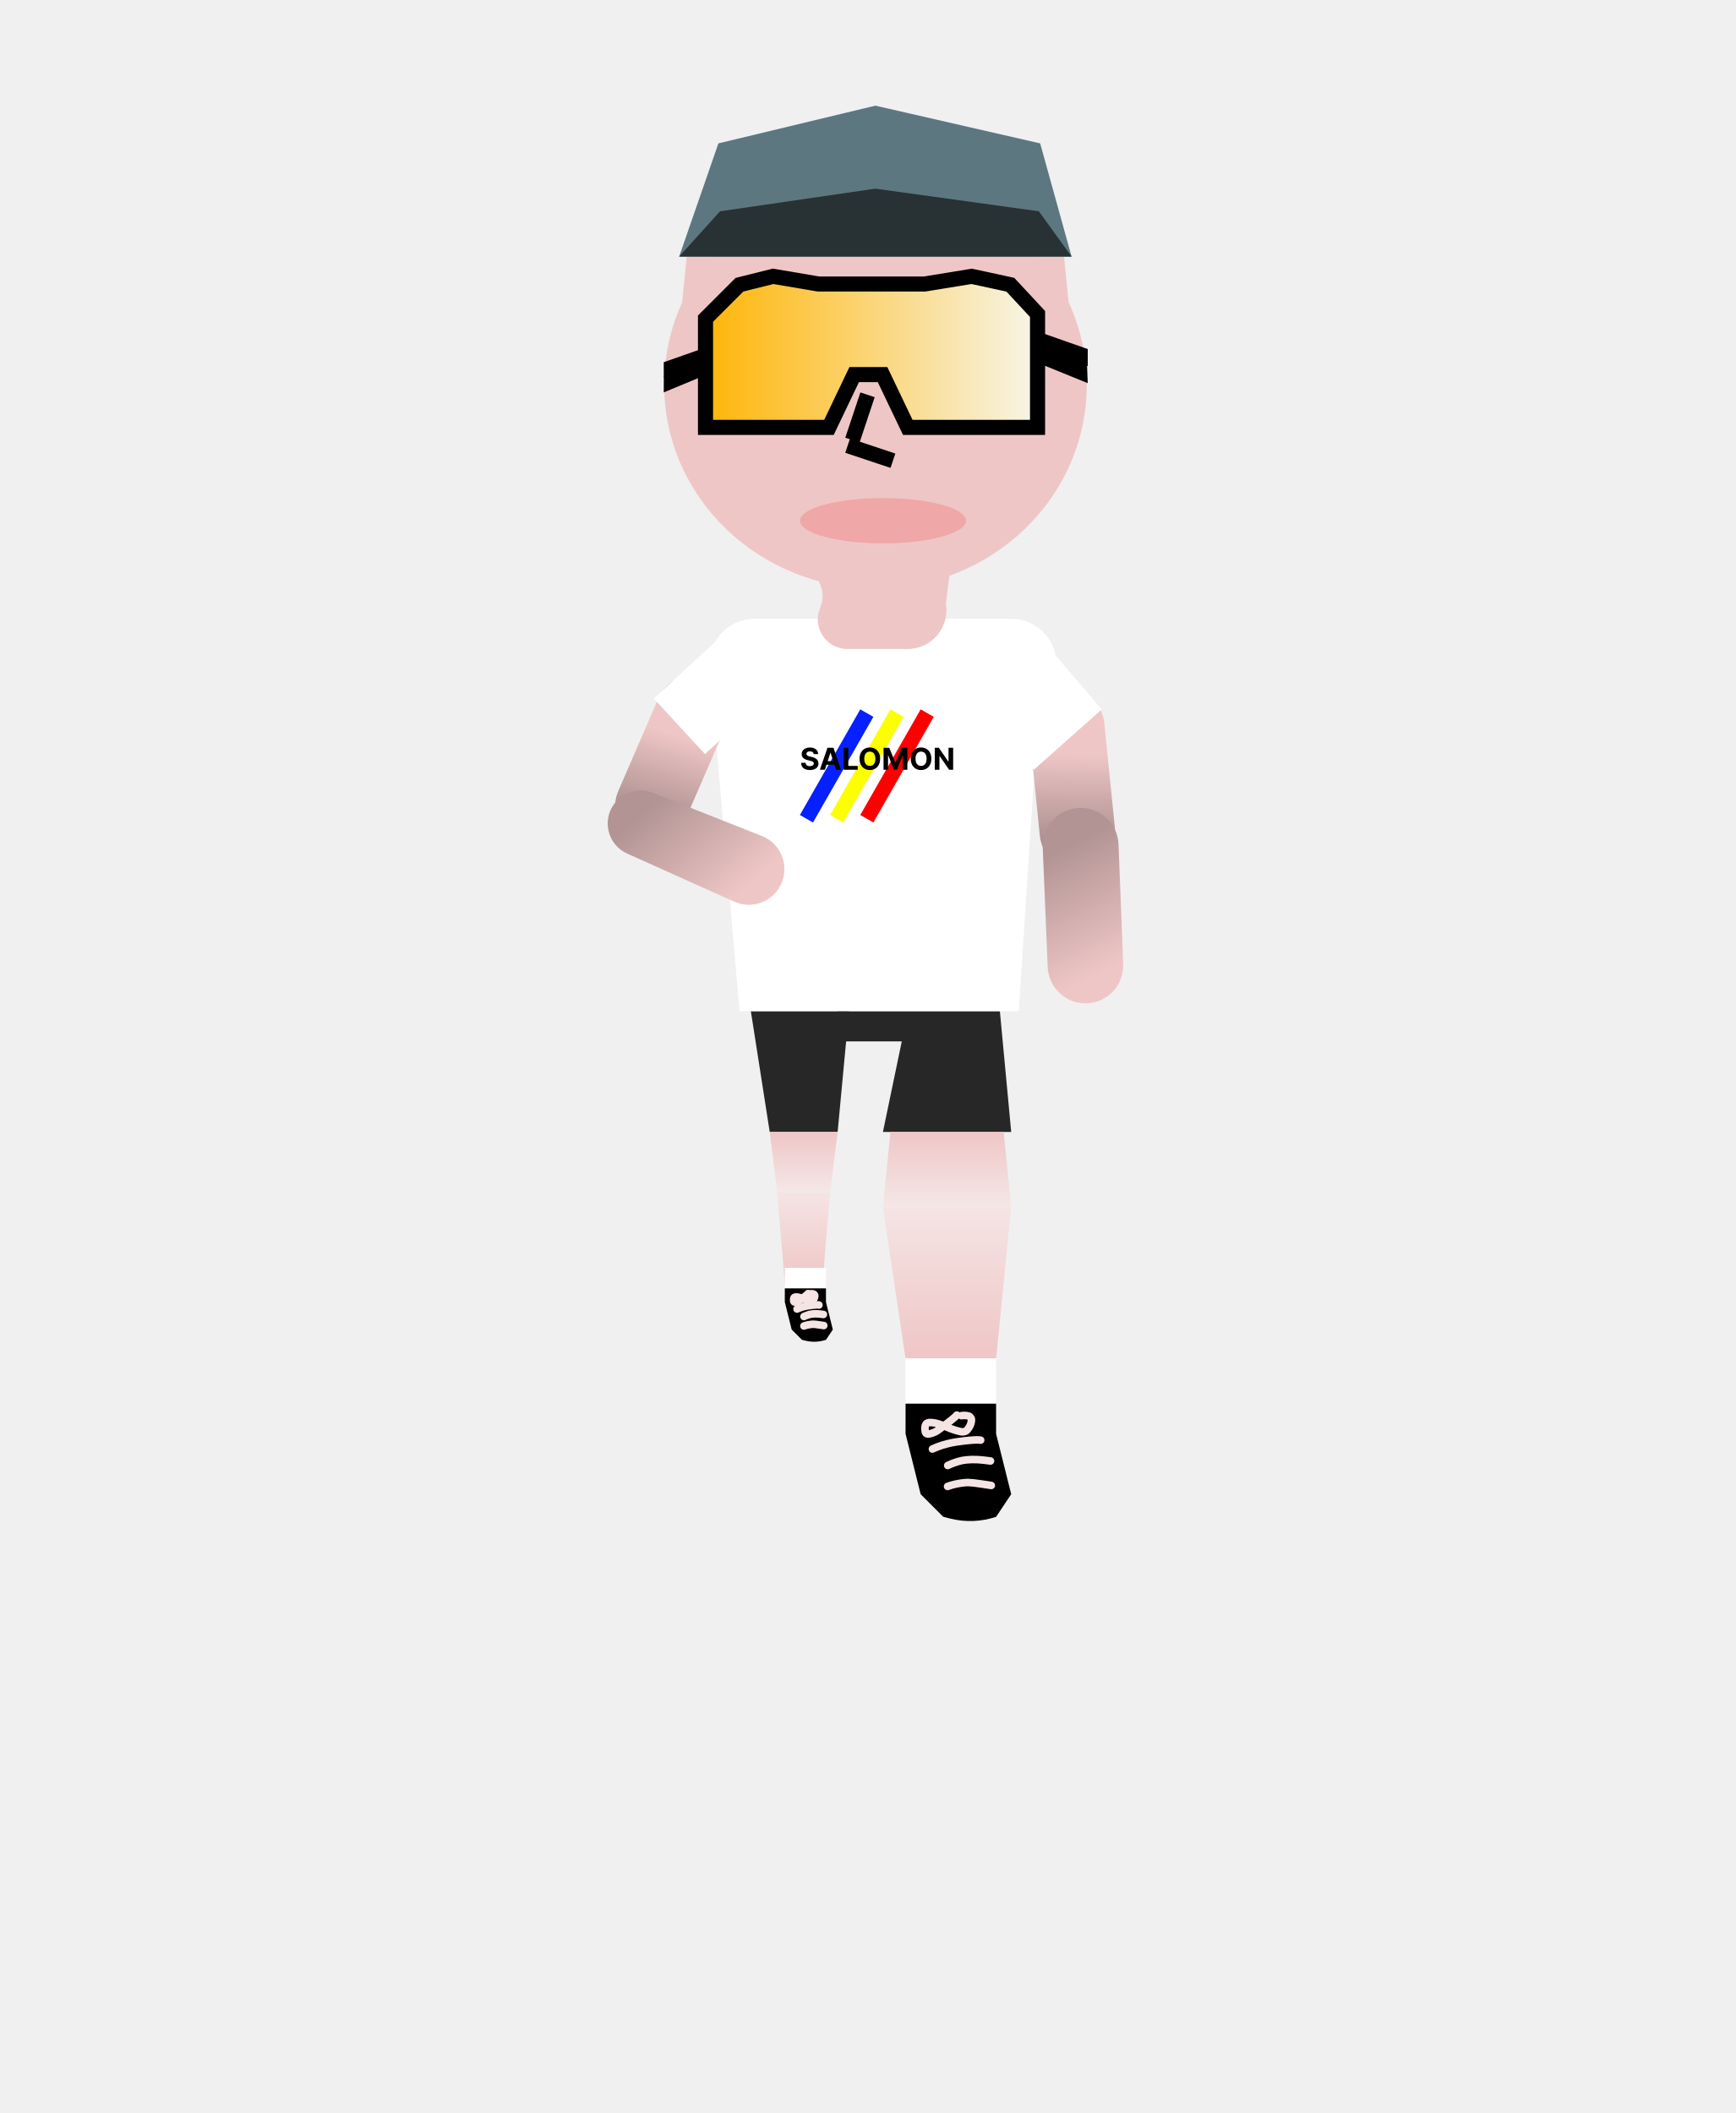
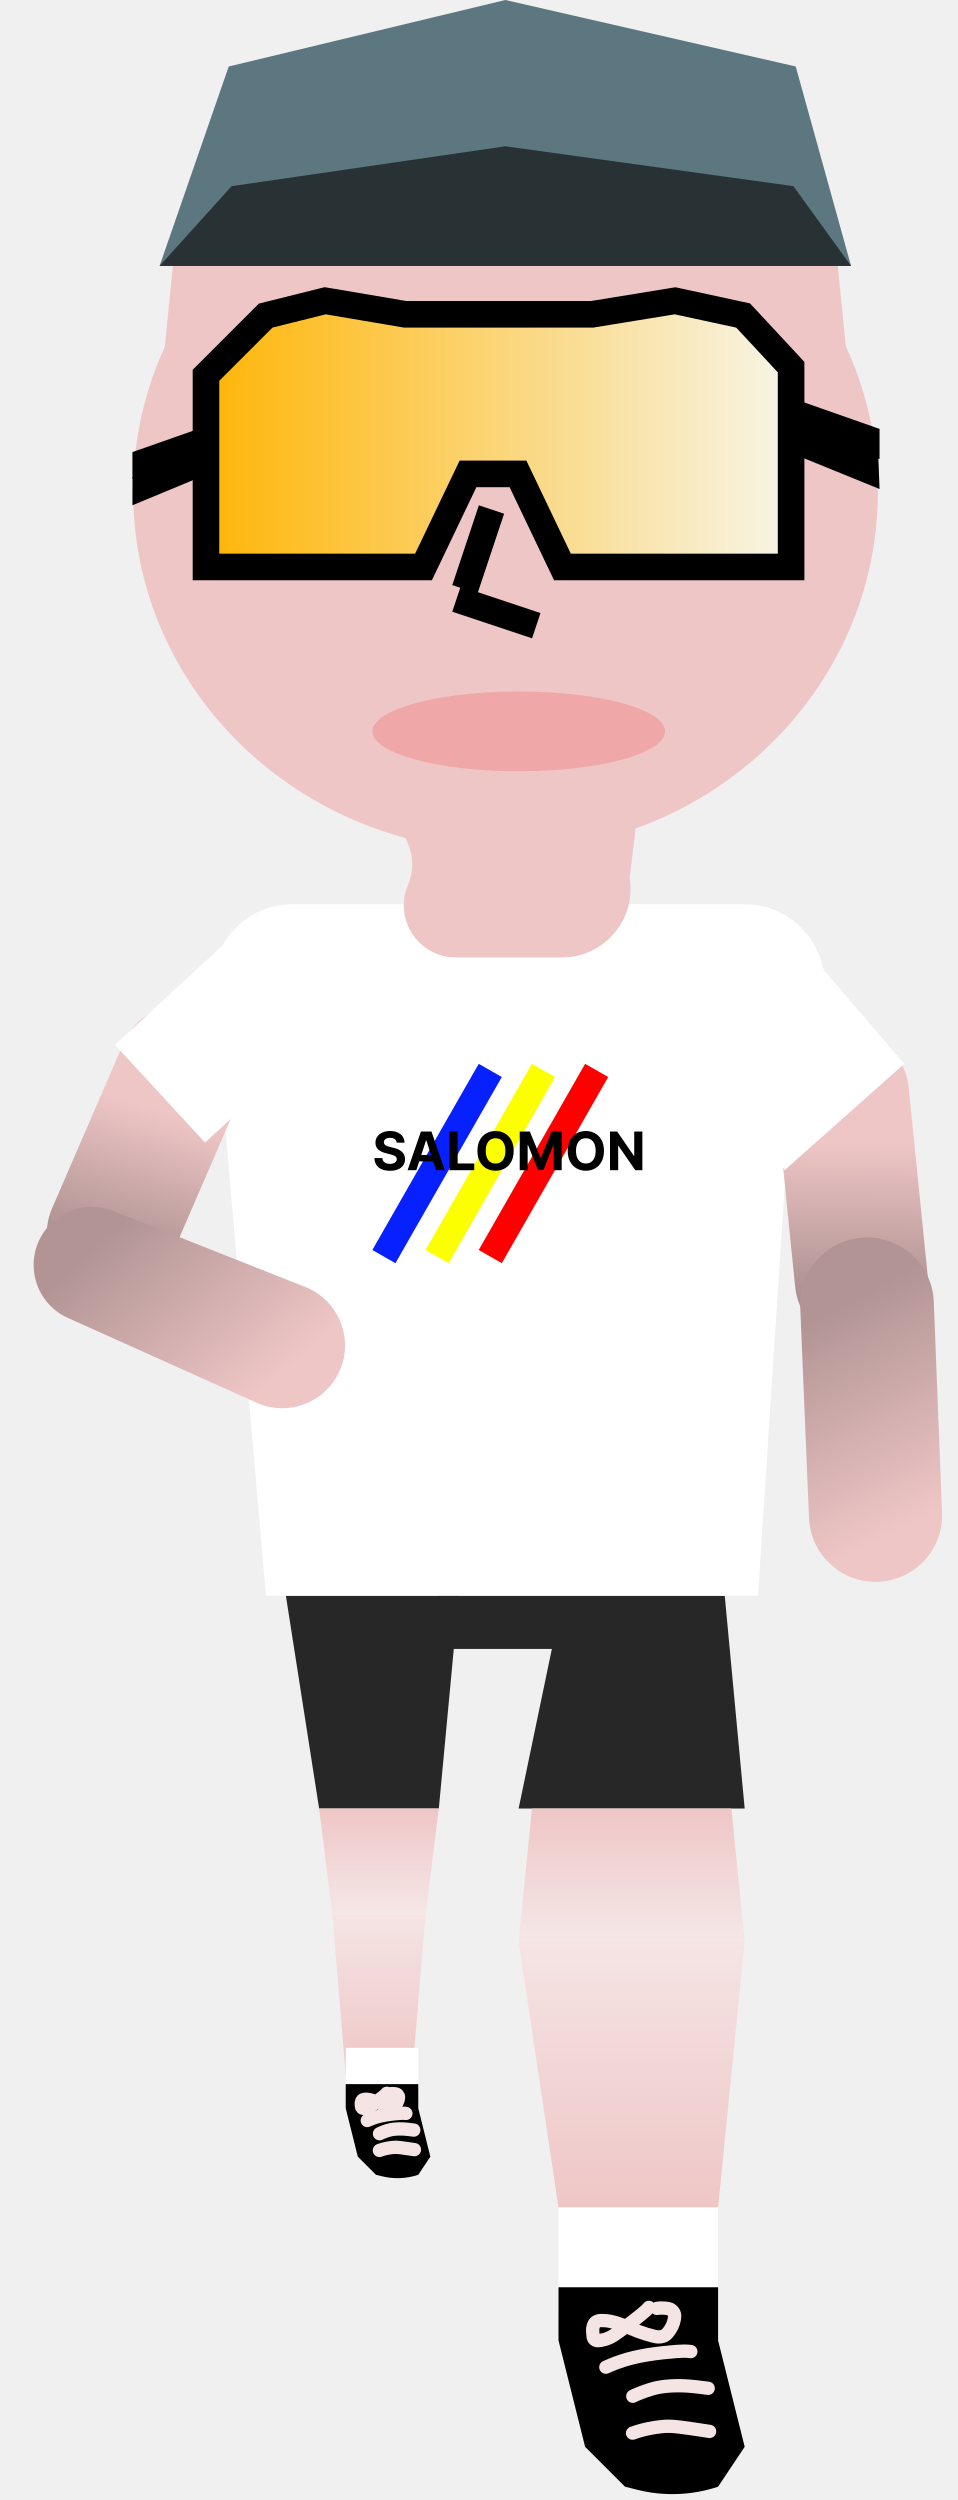
- <svg xmlns="http://www.w3.org/2000/svg" width="115" height="140" viewBox="0 0 115 140" fill="none">
-   <path d="M47 44C47 42.343 48.343 41 50 41H67C68.657 41 70 42.343 70 44C70 45.657 68.657 47 67 47H50C48.343 47 47 45.657 47 44Z" fill="white" />
-   <path d="M49.75 67H56.25L55.5 75H51L49.75 67Z" fill="#272727" />
-   <path d="M56 69L55.5 67H66.25L67 75H58.5L59.75 69H56Z" fill="#272727" />
-   <path d="M47 44H69L67.5 67H66.006H50.006H49L47 44Z" fill="white" />
-   <line x1="57.434" y1="47.248" x2="53.434" y2="54.248" stroke="#0720FF" />
-   <line x1="61.434" y1="47.248" x2="57.434" y2="54.248" stroke="#FF0000" />
-   <line x1="59.434" y1="47.248" x2="55.434" y2="54.248" stroke="#FBFF00" />
-   <path d="M53.916 49.964C53.91 49.907 53.885 49.862 53.842 49.83C53.799 49.798 53.741 49.783 53.667 49.783C53.617 49.783 53.574 49.79 53.54 49.804C53.505 49.818 53.479 49.837 53.46 49.861C53.442 49.886 53.433 49.914 53.433 49.945C53.432 49.971 53.438 49.994 53.45 50.014C53.462 50.033 53.479 50.05 53.5 50.064C53.521 50.078 53.546 50.09 53.574 50.1C53.602 50.11 53.632 50.119 53.663 50.126L53.794 50.157C53.858 50.171 53.916 50.19 53.969 50.214C54.022 50.237 54.068 50.267 54.106 50.301C54.145 50.336 54.175 50.376 54.197 50.423C54.218 50.47 54.23 50.524 54.23 50.584C54.23 50.673 54.207 50.751 54.162 50.816C54.117 50.881 54.053 50.931 53.969 50.967C53.885 51.003 53.784 51.021 53.666 51.021C53.548 51.021 53.446 51.003 53.359 50.967C53.272 50.931 53.204 50.877 53.156 50.807C53.107 50.736 53.082 50.648 53.08 50.543H53.377C53.38 50.592 53.394 50.633 53.419 50.666C53.444 50.698 53.477 50.722 53.519 50.739C53.561 50.755 53.609 50.763 53.662 50.763C53.714 50.763 53.759 50.755 53.798 50.74C53.836 50.725 53.867 50.704 53.888 50.677C53.909 50.65 53.92 50.619 53.92 50.584C53.92 50.551 53.91 50.524 53.891 50.501C53.872 50.479 53.844 50.46 53.807 50.445C53.77 50.429 53.726 50.415 53.673 50.402L53.514 50.362C53.392 50.332 53.295 50.286 53.224 50.222C53.153 50.159 53.117 50.073 53.118 49.966C53.117 49.878 53.141 49.801 53.188 49.735C53.236 49.669 53.302 49.618 53.385 49.581C53.468 49.544 53.563 49.526 53.669 49.526C53.777 49.526 53.871 49.544 53.952 49.581C54.033 49.618 54.096 49.669 54.141 49.735C54.186 49.801 54.209 49.877 54.21 49.964H53.916ZM54.654 51H54.325L54.827 49.545H55.223L55.725 51H55.395L55.031 49.878H55.02L54.654 51ZM54.634 50.428H55.412V50.668H54.634V50.428ZM55.9 51V49.545H56.207V50.746H56.831V51H55.9ZM58.315 50.273C58.315 50.431 58.285 50.566 58.224 50.678C58.165 50.789 58.083 50.874 57.98 50.932C57.877 50.991 57.762 51.02 57.633 51.02C57.504 51.02 57.388 50.99 57.285 50.932C57.183 50.873 57.102 50.788 57.042 50.677C56.982 50.566 56.952 50.431 56.952 50.273C56.952 50.114 56.982 49.979 57.042 49.868C57.102 49.757 57.183 49.672 57.285 49.614C57.388 49.555 57.504 49.526 57.633 49.526C57.762 49.526 57.877 49.555 57.98 49.614C58.083 49.672 58.165 49.757 58.224 49.868C58.285 49.979 58.315 50.114 58.315 50.273ZM58.003 50.273C58.003 50.17 57.987 50.083 57.957 50.013C57.926 49.942 57.883 49.889 57.828 49.852C57.773 49.816 57.708 49.798 57.633 49.798C57.559 49.798 57.494 49.816 57.439 49.852C57.383 49.889 57.34 49.942 57.31 50.013C57.279 50.083 57.264 50.17 57.264 50.273C57.264 50.376 57.279 50.462 57.31 50.533C57.34 50.603 57.383 50.657 57.439 50.693C57.494 50.73 57.559 50.748 57.633 50.748C57.708 50.748 57.773 50.73 57.828 50.693C57.883 50.657 57.926 50.603 57.957 50.533C57.987 50.462 58.003 50.376 58.003 50.273ZM58.542 49.545H58.922L59.322 50.523H59.339L59.74 49.545H60.119V51H59.821V50.053H59.809L59.432 50.993H59.229L58.853 50.05H58.841V51H58.542V49.545ZM61.709 50.273C61.709 50.431 61.679 50.566 61.619 50.678C61.559 50.789 61.478 50.874 61.375 50.932C61.272 50.991 61.156 51.02 61.028 51.02C60.899 51.02 60.783 50.99 60.68 50.932C60.577 50.873 60.496 50.788 60.436 50.677C60.377 50.566 60.347 50.431 60.347 50.273C60.347 50.114 60.377 49.979 60.436 49.868C60.496 49.757 60.577 49.672 60.68 49.614C60.783 49.555 60.899 49.526 61.028 49.526C61.156 49.526 61.272 49.555 61.375 49.614C61.478 49.672 61.559 49.757 61.619 49.868C61.679 49.979 61.709 50.114 61.709 50.273ZM61.397 50.273C61.397 50.17 61.382 50.083 61.351 50.013C61.321 49.942 61.278 49.889 61.223 49.852C61.167 49.816 61.102 49.798 61.028 49.798C60.954 49.798 60.889 49.816 60.834 49.852C60.778 49.889 60.735 49.942 60.704 50.013C60.674 50.083 60.659 50.17 60.659 50.273C60.659 50.376 60.674 50.462 60.704 50.533C60.735 50.603 60.778 50.657 60.834 50.693C60.889 50.73 60.954 50.748 61.028 50.748C61.102 50.748 61.167 50.73 61.223 50.693C61.278 50.657 61.321 50.603 61.351 50.533C61.382 50.462 61.397 50.376 61.397 50.273ZM63.154 49.545V51H62.888L62.255 50.084H62.245V51H61.937V49.545H62.207L62.835 50.46H62.847V49.545H63.154Z" fill="black" />
-   <path d="M53.173 36H63.173L62.673 40C62.935 41.57 61.724 43 60.132 43H56.142C54.736 43 53.789 41.563 54.343 40.271C54.554 39.779 54.554 39.221 54.343 38.729L53.173 36Z" fill="#EFC6C6" />
-   <path d="M45.5 17H70.5L71 22H45L45.5 17Z" fill="#EFC6C6" />
-   <ellipse cx="58.006" cy="25.5" rx="14" ry="13.5" fill="#EFC6C6" />
-   <path d="M68.746 28.318H60.149L60.012 28.034L58.476 24.818H56.597L55.06 28.034L54.924 28.318H46.746V21.111L48.99 18.867L49.124 18.833L51.226 18.308L51.33 18.325L54.235 18.818H61.262L64.29 18.325L64.383 18.31L64.476 18.33L66.788 18.83L66.941 18.863L67.048 18.977L68.612 20.659L68.746 20.804V28.318Z" fill="url(#paint0_linear_166_1187)" stroke="black" />
-   <path d="M43.979 23.998L46.82 22.999L47.142 23.946L43.98 24.998L43.979 23.998Z" fill="black" />
-   <path d="M43.984 24.943L46.203 23.996L46.524 24.943L43.98 25.998L43.984 24.943Z" fill="black" />
-   <path d="M72.072 23.127L68.863 22L68.5 23.069L72.072 24.257L72.072 23.127Z" fill="black" />
-   <path d="M72.025 24.181L69.227 23.012L68.864 24.082L72.071 25.387L72.025 24.181Z" fill="black" />
-   <line x1="57.481" y1="26.158" x2="56.481" y2="29.158" stroke="black" />
-   <line x1="56.164" y1="29.526" x2="59.164" y2="30.526" stroke="black" />
-   <ellipse cx="58.506" cy="34.5" rx="5.5" ry="1.5" fill="#EFA7A7" />
-   <path d="M47.6 9.5L58 7L68.92 9.5L71 17H45L47.6 9.5Z" fill="#5C7780" />
-   <path d="M47.708 14L58 12.5L68.833 14L71 17H45L47.708 14Z" fill="#283134" />
-   <path d="M59 75H66.5L67 80H58.5L59 75Z" fill="url(#paint1_linear_166_1187)" />
-   <path d="M51 75H55.5L55 79H51.5L51 75Z" fill="url(#paint2_linear_166_1187)" />
-   <path d="M51.5 79H55L54.5 85H52L51.5 79Z" fill="url(#paint3_linear_166_1187)" />
-   <path d="M58.5 80H67L66 90H60L58.5 80Z" fill="url(#paint4_linear_166_1187)" />
-   <rect x="52" y="84" width="2.727" height="1.818" fill="white" />
-   <path d="M52 86.272V85.363H54.727V86.272L55.182 88.091L54.727 88.772C54.282 88.921 53.804 88.939 53.348 88.825L53.136 88.772L52.455 88.091L52 86.272Z" fill="black" />
-   <path d="M53.266 87.856C53.285 87.849 53.305 87.842 53.345 87.829C53.385 87.817 53.445 87.799 53.523 87.783C53.6 87.766 53.694 87.751 53.776 87.743C53.858 87.736 53.924 87.736 54.055 87.751C54.185 87.766 54.379 87.796 54.582 87.826" stroke="#F5E4E4" stroke-width="0.5" stroke-linecap="round" />
-   <path d="M53.27 87.227C53.294 87.215 53.318 87.203 53.37 87.182C53.423 87.16 53.502 87.13 53.581 87.107C53.66 87.083 53.736 87.067 53.834 87.057C53.932 87.047 54.05 87.044 54.174 87.05C54.297 87.057 54.424 87.074 54.558 87.091" stroke="#F5E4E4" stroke-width="0.5" stroke-linecap="round" />
-   <path d="M52.81 86.731C52.831 86.722 52.852 86.712 52.898 86.693C52.944 86.674 53.015 86.645 53.117 86.613C53.22 86.582 53.352 86.548 53.519 86.52C53.685 86.493 53.882 86.473 54.006 86.464C54.13 86.454 54.176 86.457 54.206 86.459C54.236 86.461 54.249 86.463 54.262 86.465" stroke="#F5E4E4" stroke-width="0.5" stroke-linecap="round" />
-   <path d="M53.544 85.707C53.541 85.711 53.538 85.715 53.526 85.728C53.514 85.742 53.493 85.765 53.401 85.84C53.309 85.915 53.146 86.04 53.047 86.113C52.947 86.186 52.917 86.203 52.887 86.218C52.857 86.232 52.829 86.243 52.801 86.252C52.773 86.261 52.745 86.267 52.724 86.271C52.688 86.278 52.667 86.276 52.655 86.275C52.624 86.27 52.609 86.25 52.598 86.23C52.595 86.225 52.594 86.222 52.592 86.203C52.59 86.184 52.586 86.151 52.585 86.124C52.583 86.098 52.584 86.08 52.586 86.064C52.589 86.033 52.599 86.007 52.611 85.987C52.628 85.957 52.649 85.95 52.678 85.938C52.69 85.933 52.709 85.932 52.744 85.931C52.78 85.931 52.832 85.934 52.898 85.948C52.964 85.962 53.042 85.986 53.121 86.017C53.2 86.049 53.277 86.085 53.364 86.118C53.45 86.151 53.544 86.178 53.603 86.193C53.662 86.209 53.684 86.211 53.7 86.212C53.725 86.214 53.751 86.21 53.783 86.202C53.798 86.198 53.811 86.191 53.824 86.183C53.837 86.175 53.848 86.165 53.863 86.148C53.877 86.131 53.894 86.109 53.909 86.085C53.924 86.061 53.936 86.038 53.946 86.018C53.955 85.999 53.961 85.984 53.967 85.963C53.972 85.942 53.979 85.915 53.982 85.896C53.987 85.864 53.985 85.841 53.982 85.824C53.978 85.801 53.957 85.775 53.933 85.752C53.926 85.745 53.914 85.74 53.901 85.735C53.888 85.731 53.873 85.727 53.849 85.724C53.825 85.721 53.794 85.718 53.767 85.718C53.74 85.718 53.718 85.72 53.705 85.721C53.691 85.723 53.687 85.724 53.682 85.725" stroke="#F5E4E4" stroke-width="0.5" stroke-linecap="round" />
-   <rect x="60" y="90" width="6" height="4" fill="white" />
-   <path d="M60 95V93H66V95L67 99L66 100.5C65.02 100.827 63.968 100.867 62.966 100.617L62.5 100.5L61 99L60 95Z" fill="black" />
-   <path d="M62.785 98.486C62.828 98.471 62.87 98.455 62.958 98.427C63.046 98.4 63.178 98.361 63.349 98.324C63.52 98.287 63.727 98.255 63.907 98.238C64.086 98.221 64.232 98.221 64.52 98.254C64.808 98.287 65.232 98.353 65.681 98.421" stroke="#F5E4E4" stroke-width="0.5" stroke-linecap="round" />
-   <path d="M62.794 97.099C62.847 97.073 62.9 97.046 63.015 97C63.13 96.953 63.305 96.887 63.479 96.835C63.653 96.783 63.82 96.748 64.036 96.726C64.251 96.704 64.51 96.696 64.782 96.71C65.054 96.725 65.332 96.762 65.629 96.8" stroke="#F5E4E4" stroke-width="0.5" stroke-linecap="round" />
-   <path d="M61.781 96.006C61.828 95.985 61.874 95.964 61.976 95.921C62.077 95.879 62.232 95.815 62.458 95.746C62.683 95.676 62.974 95.602 63.341 95.542C63.707 95.482 64.139 95.438 64.413 95.417C64.686 95.397 64.788 95.402 64.854 95.406C64.92 95.411 64.947 95.415 64.976 95.419" stroke="#F5E4E4" stroke-width="0.5" stroke-linecap="round" />
-   <path d="M63.398 93.758C63.391 93.766 63.384 93.775 63.358 93.805C63.331 93.835 63.285 93.886 63.082 94.05C62.879 94.214 62.521 94.49 62.302 94.651C62.084 94.812 62.017 94.85 61.951 94.881C61.886 94.913 61.824 94.937 61.762 94.957C61.7 94.976 61.639 94.991 61.592 94.999C61.513 95.013 61.467 95.01 61.44 95.007C61.373 94.997 61.339 94.953 61.315 94.909C61.309 94.898 61.308 94.89 61.303 94.849C61.297 94.808 61.29 94.734 61.286 94.676C61.283 94.618 61.285 94.579 61.289 94.543C61.296 94.476 61.319 94.419 61.344 94.373C61.381 94.307 61.428 94.292 61.493 94.266C61.518 94.256 61.559 94.252 61.638 94.252C61.716 94.251 61.831 94.258 61.976 94.288C62.121 94.318 62.292 94.372 62.465 94.441C62.639 94.509 62.81 94.59 63 94.662C63.191 94.734 63.396 94.794 63.526 94.827C63.657 94.861 63.705 94.866 63.74 94.869C63.795 94.873 63.852 94.865 63.922 94.847C63.956 94.838 63.985 94.823 64.013 94.805C64.04 94.787 64.066 94.765 64.097 94.728C64.129 94.692 64.167 94.641 64.2 94.59C64.233 94.538 64.26 94.485 64.28 94.442C64.3 94.399 64.313 94.367 64.326 94.321C64.339 94.275 64.353 94.216 64.36 94.173C64.372 94.103 64.366 94.054 64.36 94.016C64.352 93.964 64.305 93.906 64.252 93.857C64.236 93.842 64.211 93.831 64.183 93.82C64.154 93.809 64.12 93.801 64.067 93.794C64.015 93.787 63.946 93.782 63.887 93.782C63.828 93.781 63.78 93.785 63.751 93.789C63.721 93.792 63.711 93.794 63.7 93.796" stroke="#F5E4E4" stroke-width="0.5" stroke-linecap="round" />
-   <rect width="11.598" height="4.831" rx="2.416" transform="matrix(-0.397217 0.917725 0.917725 0.397217 44.6074 44)" fill="url(#paint5_linear_166_1187)" />
-   <path d="M43.255 52.531C42.358 52.175 41.334 52.451 40.736 53.208C39.855 54.324 40.258 55.972 41.555 56.555L48.646 59.741C49.835 60.276 51.232 59.745 51.767 58.555C52.318 57.328 51.734 55.888 50.483 55.393L43.255 52.531Z" fill="url(#paint6_linear_166_1187)" />
-   <rect x="43.321" y="46.285" width="6.321" height="5" transform="rotate(-42.6912 43.3208 46.2852)" fill="white" />
-   <rect x="72.916" y="45.414" width="12.004" height="5" rx="2.5" transform="rotate(84.2297 72.9165 45.4141)" fill="url(#paint7_linear_166_1187)" />
-   <path d="M69.089 56.147C69.038 54.911 69.894 53.821 71.107 53.578C72.623 53.275 74.051 54.4 74.111 55.945L74.421 63.877C74.475 65.258 73.4 66.422 72.018 66.476C70.639 66.53 69.477 65.458 69.419 64.079L69.089 56.147Z" fill="url(#paint8_linear_166_1187)" />
-   <path d="M68.751 42.041L73 47L68.5 51L65 45.255L68.751 42.041Z" fill="white" />
+ <svg xmlns="http://www.w3.org/2000/svg" width="36" height="94" viewBox="0 0 36 94" fill="none">
+   <path d="M8 37C8 35.343 9.343 34 10.999 34H28C29.656 34 31 35.343 31 37C31 38.657 29.656 40 28 40H10.999C9.343 40 8 38.657 8 37Z" fill="white" />
+   <path d="M10.749 60H17.25L16.5 68H11.999L10.749 60Z" fill="#272727" />
+   <path d="M17 62L16.5 60H27.25L28 68H19.5L20.75 62H17Z" fill="#272727" />
+   <path d="M8 37H30L28.5 60H27.006H11.006H10L8 37Z" fill="white" />
+   <line x1="18.434" y1="40.248" x2="14.434" y2="47.248" stroke="#0720FF" />
+   <line x1="22.434" y1="40.248" x2="18.434" y2="47.248" stroke="#FF0000" />
+   <line x1="20.434" y1="40.248" x2="16.434" y2="47.248" stroke="#FBFF00" />
+   <path d="M14.915 42.964C14.909 42.907 14.885 42.862 14.842 42.83C14.799 42.798 14.74 42.783 14.666 42.783C14.616 42.783 14.574 42.79 14.539 42.804C14.505 42.818 14.478 42.837 14.46 42.861C14.442 42.886 14.433 42.914 14.433 42.945C14.432 42.971 14.437 42.994 14.449 43.014C14.461 43.033 14.478 43.05 14.499 43.064C14.521 43.078 14.545 43.09 14.573 43.1C14.601 43.11 14.631 43.119 14.663 43.126L14.793 43.157C14.857 43.171 14.915 43.19 14.968 43.214C15.021 43.237 15.067 43.267 15.106 43.301C15.145 43.336 15.175 43.376 15.196 43.423C15.218 43.47 15.229 43.524 15.23 43.584C15.229 43.673 15.206 43.751 15.161 43.816C15.117 43.881 15.053 43.931 14.968 43.967C14.884 44.003 14.783 44.021 14.665 44.021C14.548 44.021 14.445 44.003 14.358 43.967C14.271 43.931 14.204 43.877 14.155 43.807C14.107 43.736 14.081 43.648 14.079 43.543H14.377C14.38 43.592 14.394 43.633 14.418 43.666C14.444 43.698 14.477 43.722 14.519 43.739C14.561 43.755 14.608 43.763 14.661 43.763C14.713 43.763 14.759 43.755 14.797 43.74C14.836 43.725 14.866 43.704 14.887 43.677C14.909 43.65 14.919 43.619 14.919 43.584C14.919 43.551 14.909 43.524 14.89 43.501C14.871 43.479 14.843 43.46 14.806 43.445C14.77 43.429 14.725 43.415 14.672 43.402L14.514 43.362C14.391 43.332 14.294 43.286 14.223 43.222C14.152 43.159 14.117 43.073 14.117 42.966C14.117 42.878 14.14 42.801 14.188 42.735C14.236 42.669 14.301 42.618 14.384 42.581C14.468 42.544 14.562 42.526 14.668 42.526C14.777 42.526 14.871 42.544 14.951 42.581C15.032 42.618 15.095 42.669 15.14 42.735C15.185 42.801 15.208 42.877 15.21 42.964H14.915ZM15.654 44H15.324L15.827 42.545H16.223L16.724 44H16.395L16.03 42.878H16.019L15.654 44ZM15.633 43.428H16.412V43.668H15.633V43.428ZM16.899 44V42.545H17.207V43.746H17.831V44H16.899ZM19.314 43.273C19.314 43.431 19.284 43.566 19.224 43.678C19.164 43.789 19.083 43.874 18.98 43.932C18.877 43.991 18.761 44.02 18.633 44.02C18.504 44.02 18.388 43.99 18.285 43.932C18.182 43.873 18.101 43.788 18.041 43.677C17.982 43.566 17.952 43.431 17.952 43.273C17.952 43.114 17.982 42.979 18.041 42.868C18.101 42.757 18.182 42.672 18.285 42.614C18.388 42.555 18.504 42.526 18.633 42.526C18.761 42.526 18.877 42.555 18.98 42.614C19.083 42.672 19.164 42.757 19.224 42.868C19.284 42.979 19.314 43.114 19.314 43.273ZM19.002 43.273C19.002 43.17 18.987 43.083 18.956 43.013C18.926 42.942 18.883 42.889 18.828 42.852C18.772 42.816 18.707 42.798 18.633 42.798C18.559 42.798 18.494 42.816 18.438 42.852C18.383 42.889 18.34 42.942 18.309 43.013C18.279 43.083 18.264 43.17 18.264 43.273C18.264 43.376 18.279 43.462 18.309 43.533C18.34 43.603 18.383 43.657 18.438 43.693C18.494 43.73 18.559 43.748 18.633 43.748C18.707 43.748 18.772 43.73 18.828 43.693C18.883 43.657 18.926 43.603 18.956 43.533C18.987 43.462 19.002 43.376 19.002 43.273ZM19.542 42.545H19.921L20.322 43.523H20.339L20.739 42.545H21.119V44H20.82V43.053H20.808L20.432 43.993H20.229L19.852 43.05H19.84V44H19.542V42.545ZM22.709 43.273C22.709 43.431 22.679 43.566 22.619 43.678C22.559 43.789 22.477 43.874 22.374 43.932C22.271 43.991 22.156 44.02 22.028 44.02C21.898 44.02 21.782 43.99 21.68 43.932C21.577 43.873 21.496 43.788 21.436 43.677C21.376 43.566 21.346 43.431 21.346 43.273C21.346 43.114 21.376 42.979 21.436 42.868C21.496 42.757 21.577 42.672 21.68 42.614C21.782 42.555 21.898 42.526 22.028 42.526C22.156 42.526 22.271 42.555 22.374 42.614C22.477 42.672 22.559 42.757 22.619 42.868C22.679 42.979 22.709 43.114 22.709 43.273ZM22.397 43.273C22.397 43.17 22.381 43.083 22.351 43.013C22.32 42.942 22.278 42.889 22.222 42.852C22.167 42.816 22.102 42.798 22.028 42.798C21.953 42.798 21.888 42.816 21.833 42.852C21.778 42.889 21.735 42.942 21.704 43.013C21.673 43.083 21.658 43.17 21.658 43.273C21.658 43.376 21.673 43.462 21.704 43.533C21.735 43.603 21.778 43.657 21.833 43.693C21.888 43.73 21.953 43.748 22.028 43.748C22.102 43.748 22.167 43.73 22.222 43.693C22.278 43.657 22.32 43.603 22.351 43.533C22.381 43.462 22.397 43.376 22.397 43.273ZM24.153 42.545V44H23.887L23.255 43.084H23.244V44H22.936V42.545H23.206L23.834 43.46H23.847V42.545H24.153Z" fill="black" />
+   <path d="M14.172 29H24.172L23.672 33C23.934 34.57 22.723 36 21.131 36H17.141C15.736 36 14.788 34.563 15.342 33.271C15.553 32.779 15.553 32.221 15.342 31.729L14.172 29Z" fill="#EFC6C6" />
+   <path d="M6.5 10H31.5L32 15H6L6.5 10Z" fill="#EFC6C6" />
+   <ellipse cx="19.006" cy="18.5" rx="14" ry="13.5" fill="#EFC6C6" />
+   <path d="M29.745 21.318H21.148L21.012 21.034L19.476 17.818H17.597L16.06 21.034L15.924 21.318H7.745V14.111L9.989 11.867L10.124 11.833L12.226 11.308L12.329 11.325L15.234 11.818H22.262L25.29 11.325L25.383 11.31L25.476 11.33L27.787 11.83L27.94 11.863L28.048 11.977L29.611 13.659L29.745 13.804V21.318Z" fill="url(#paint0_linear_166_1186)" stroke="black" />
+   <path d="M4.979 16.998L7.82 15.999L8.141 16.946L4.979 17.998L4.979 16.998Z" fill="black" />
+   <path d="M4.983 17.943L7.202 16.996L7.523 17.943L4.979 18.998L4.983 17.943Z" fill="black" />
+   <path d="M33.071 16.127L29.863 15L29.5 16.069L33.071 17.257L33.071 16.127Z" fill="black" />
+   <path d="M33.025 17.181L30.227 16.012L29.864 17.082L33.071 18.387L33.025 17.181Z" fill="black" />
+   <line x1="18.48" y1="19.158" x2="17.48" y2="22.158" stroke="black" />
+   <line x1="17.164" y1="22.526" x2="20.164" y2="23.526" stroke="black" />
+   <ellipse cx="19.506" cy="27.5" rx="5.5" ry="1.5" fill="#EFA7A7" />
+   <path d="M8.6 2.5L19 0L29.919 2.5L32 10H6L8.6 2.5Z" fill="#5C7780" />
+   <path d="M8.708 7L19 5.5L29.833 7L32 10H6L8.708 7Z" fill="#283134" />
+   <path d="M20 68H27.5L28 73H19.5L20 68Z" fill="url(#paint1_linear_166_1186)" />
+   <path d="M11.999 68H16.5L15.999 72H12.499L11.999 68Z" fill="url(#paint2_linear_166_1186)" />
+   <path d="M12.499 72H15.999L15.499 78H12.999L12.499 72Z" fill="url(#paint3_linear_166_1186)" />
+   <path d="M19.5 73H28L27 83H21L19.5 73Z" fill="url(#paint4_linear_166_1186)" />
+   <rect x="12.999" y="77" width="2.727" height="1.818" fill="white" />
+   <path d="M12.999 79.272V78.363H15.727V79.272L16.181 81.091L15.727 81.772C15.281 81.921 14.803 81.939 14.348 81.825L14.136 81.772L13.454 81.091L12.999 79.272Z" fill="black" />
+   <path d="M14.266 80.856C14.285 80.849 14.304 80.842 14.344 80.829C14.384 80.817 14.444 80.799 14.522 80.783C14.6 80.766 14.694 80.751 14.775 80.743C14.857 80.736 14.923 80.736 15.054 80.751C15.185 80.766 15.378 80.796 15.582 80.826" stroke="#F5E4E4" stroke-width="0.5" stroke-linecap="round" />
+   <path d="M14.27 80.227C14.294 80.215 14.318 80.203 14.37 80.182C14.422 80.16 14.502 80.13 14.581 80.107C14.66 80.083 14.736 80.067 14.834 80.057C14.932 80.047 15.05 80.044 15.173 80.05C15.297 80.057 15.423 80.074 15.558 80.091" stroke="#F5E4E4" stroke-width="0.5" stroke-linecap="round" />
+   <path d="M13.809 79.731C13.83 79.722 13.852 79.712 13.898 79.693C13.944 79.674 14.014 79.645 14.117 79.613C14.219 79.582 14.352 79.548 14.518 79.52C14.685 79.493 14.881 79.473 15.006 79.464C15.13 79.454 15.176 79.457 15.206 79.459C15.236 79.461 15.248 79.463 15.261 79.465" stroke="#F5E4E4" stroke-width="0.5" stroke-linecap="round" />
+   <path d="M14.544 78.707C14.541 78.711 14.538 78.715 14.526 78.728C14.514 78.742 14.493 78.765 14.4 78.84C14.308 78.915 14.145 79.04 14.046 79.113C13.947 79.186 13.916 79.203 13.886 79.218C13.857 79.232 13.829 79.243 13.8 79.252C13.772 79.261 13.745 79.267 13.723 79.271C13.687 79.278 13.666 79.276 13.654 79.275C13.624 79.27 13.608 79.25 13.597 79.23C13.595 79.225 13.594 79.222 13.592 79.203C13.589 79.184 13.586 79.151 13.584 79.124C13.583 79.098 13.584 79.08 13.585 79.064C13.589 79.033 13.599 79.007 13.611 78.987C13.627 78.957 13.649 78.95 13.678 78.938C13.69 78.933 13.708 78.932 13.744 78.931C13.779 78.931 13.832 78.934 13.898 78.948C13.963 78.962 14.041 78.986 14.12 79.017C14.199 79.049 14.277 79.085 14.363 79.118C14.45 79.151 14.543 79.178 14.602 79.193C14.662 79.209 14.684 79.211 14.7 79.212C14.725 79.214 14.751 79.21 14.782 79.202C14.798 79.198 14.811 79.191 14.823 79.183C14.836 79.175 14.848 79.165 14.862 79.148C14.877 79.131 14.894 79.109 14.909 79.085C14.924 79.061 14.936 79.038 14.945 79.018C14.954 78.999 14.96 78.984 14.966 78.963C14.972 78.942 14.978 78.915 14.981 78.896C14.987 78.864 14.984 78.841 14.981 78.824C14.978 78.801 14.956 78.775 14.932 78.752C14.925 78.745 14.914 78.74 14.901 78.735C14.888 78.731 14.872 78.727 14.848 78.724C14.825 78.721 14.793 78.718 14.766 78.718C14.739 78.718 14.718 78.72 14.704 78.721C14.691 78.723 14.686 78.724 14.681 78.725" stroke="#F5E4E4" stroke-width="0.5" stroke-linecap="round" />
+   <rect x="21" y="83" width="6" height="4" fill="white" />
+   <path d="M21 88V86H27V88L28 92L27 93.5C26.02 93.827 24.967 93.867 23.966 93.617L23.5 93.5L22 92L21 88Z" fill="black" />
+   <path d="M23.785 91.486C23.827 91.471 23.87 91.455 23.958 91.427C24.046 91.4 24.177 91.361 24.349 91.324C24.52 91.287 24.727 91.255 24.906 91.238C25.086 91.221 25.232 91.221 25.519 91.254C25.807 91.287 26.232 91.353 26.68 91.421" stroke="#F5E4E4" stroke-width="0.5" stroke-linecap="round" />
+   <path d="M23.794 90.099C23.846 90.073 23.899 90.046 24.015 90C24.129 89.953 24.305 89.887 24.479 89.835C24.653 89.783 24.82 89.748 25.035 89.726C25.251 89.704 25.509 89.696 25.782 89.71C26.054 89.725 26.331 89.762 26.628 89.8" stroke="#F5E4E4" stroke-width="0.5" stroke-linecap="round" />
+   <path d="M22.78 89.006C22.827 88.985 22.874 88.964 22.975 88.921C23.077 88.879 23.232 88.815 23.457 88.746C23.682 88.676 23.974 88.602 24.34 88.542C24.707 88.482 25.139 88.438 25.413 88.417C25.686 88.397 25.787 88.402 25.853 88.406C25.919 88.411 25.947 88.415 25.975 88.419" stroke="#F5E4E4" stroke-width="0.5" stroke-linecap="round" />
+   <path d="M24.397 86.758C24.39 86.766 24.384 86.775 24.357 86.805C24.331 86.835 24.285 86.886 24.082 87.05C23.879 87.214 23.52 87.49 23.302 87.651C23.083 87.812 23.016 87.85 22.951 87.881C22.885 87.913 22.824 87.937 22.762 87.957C22.699 87.976 22.639 87.991 22.591 87.999C22.512 88.013 22.467 88.01 22.44 88.007C22.373 87.997 22.339 87.953 22.315 87.909C22.309 87.898 22.307 87.89 22.302 87.849C22.297 87.808 22.289 87.734 22.286 87.676C22.283 87.618 22.284 87.579 22.288 87.543C22.296 87.476 22.318 87.419 22.344 87.373C22.38 87.307 22.427 87.292 22.492 87.266C22.518 87.256 22.559 87.252 22.637 87.252C22.715 87.251 22.83 87.258 22.975 87.288C23.12 87.318 23.291 87.372 23.465 87.441C23.638 87.509 23.809 87.59 24 87.662C24.191 87.734 24.396 87.794 24.526 87.827C24.656 87.861 24.704 87.866 24.739 87.869C24.794 87.873 24.852 87.865 24.921 87.847C24.955 87.838 24.984 87.823 25.012 87.805C25.04 87.787 25.065 87.765 25.097 87.728C25.129 87.692 25.167 87.641 25.2 87.59C25.233 87.538 25.259 87.485 25.28 87.442C25.3 87.399 25.312 87.367 25.326 87.321C25.339 87.275 25.352 87.216 25.36 87.173C25.371 87.103 25.366 87.054 25.36 87.016C25.351 86.964 25.305 86.906 25.252 86.857C25.236 86.842 25.211 86.831 25.182 86.82C25.153 86.809 25.119 86.801 25.067 86.794C25.015 86.787 24.946 86.782 24.886 86.782C24.827 86.781 24.78 86.785 24.75 86.789C24.721 86.792 24.71 86.794 24.7 86.796" stroke="#F5E4E4" stroke-width="0.5" stroke-linecap="round" />
+   <rect width="11.598" height="4.831" rx="2.416" transform="matrix(-0.397217 0.917725 0.917725 0.397217 5.60693 37)" fill="url(#paint5_linear_166_1186)" />
+   <path d="M4.255 45.531C3.357 45.175 2.333 45.451 1.736 46.208C0.854 47.324 1.257 48.972 2.555 49.555L9.645 52.741C10.835 53.276 12.232 52.745 12.766 51.555C13.318 50.328 12.733 48.888 11.482 48.393L4.255 45.531Z" fill="url(#paint6_linear_166_1186)" />
+   <rect x="4.32" y="39.285" width="6.321" height="5" transform="rotate(-42.6912 4.32031 39.2852)" fill="white" />
+   <rect x="33.916" y="38.414" width="12.004" height="5" rx="2.5" transform="rotate(84.2297 33.916 38.4141)" fill="url(#paint7_linear_166_1186)" />
+   <path d="M30.089 49.147C30.037 47.911 30.894 46.821 32.107 46.578C33.623 46.275 35.05 47.4 35.111 48.945L35.421 56.877C35.475 58.258 34.399 59.422 33.018 59.476C31.639 59.53 30.476 58.458 30.419 57.079L30.089 49.147Z" fill="url(#paint8_linear_166_1186)" />
+   <path d="M29.75 35.041L33.999 40L29.5 44L25.999 38.255L29.75 35.041Z" fill="white" />
  <defs>
-     <linearGradient id="paint0_linear_166_1187" x1="46" y1="23.5" x2="69" y2="23.5" gradientUnits="userSpaceOnUse">
+     <linearGradient id="paint0_linear_166_1186" x1="7" y1="16.5" x2="30" y2="16.5" gradientUnits="userSpaceOnUse">
      <stop stop-color="#FFB300" />
      <stop offset="1" stop-color="#F7F6EB" />
    </linearGradient>
-     <linearGradient id="paint1_linear_166_1187" x1="63" y1="75" x2="63" y2="80" gradientUnits="userSpaceOnUse">
+     <linearGradient id="paint1_linear_166_1186" x1="24" y1="68" x2="24" y2="73" gradientUnits="userSpaceOnUse">
      <stop stop-color="#EFC6C6" />
      <stop offset="1" stop-color="#F5E7E7" />
    </linearGradient>
-     <linearGradient id="paint2_linear_166_1187" x1="53" y1="75" x2="53" y2="79" gradientUnits="userSpaceOnUse">
+     <linearGradient id="paint2_linear_166_1186" x1="13.999" y1="68" x2="13.999" y2="72" gradientUnits="userSpaceOnUse">
      <stop stop-color="#EFC6C6" />
      <stop offset="1" stop-color="#F5E7E7" />
    </linearGradient>
-     <linearGradient id="paint3_linear_166_1187" x1="53.286" y1="85" x2="53.286" y2="79" gradientUnits="userSpaceOnUse">
+     <linearGradient id="paint3_linear_166_1186" x1="14.285" y1="78" x2="14.285" y2="72" gradientUnits="userSpaceOnUse">
      <stop stop-color="#EFC6C6" />
      <stop offset="1" stop-color="#F5E4E4" />
    </linearGradient>
-     <linearGradient id="paint4_linear_166_1187" x1="62" y1="90" x2="62" y2="80" gradientUnits="userSpaceOnUse">
+     <linearGradient id="paint4_linear_166_1186" x1="23" y1="83" x2="23" y2="73" gradientUnits="userSpaceOnUse">
      <stop stop-color="#EFC6C6" />
      <stop offset="1" stop-color="#F5E4E4" />
    </linearGradient>
-     <linearGradient id="paint5_linear_166_1187" x1="4.189" y1="2.049" x2="11.537" y2="2.927" gradientUnits="userSpaceOnUse">
+     <linearGradient id="paint5_linear_166_1186" x1="4.189" y1="2.049" x2="11.537" y2="2.927" gradientUnits="userSpaceOnUse">
      <stop stop-color="#EFC6C6" />
      <stop offset="1" stop-color="#987F7F" />
    </linearGradient>
-     <linearGradient id="paint6_linear_166_1187" x1="50.182" y1="58.166" x2="44.766" y2="51.95" gradientUnits="userSpaceOnUse">
+     <linearGradient id="paint6_linear_166_1186" x1="11.182" y1="51.166" x2="5.765" y2="44.95" gradientUnits="userSpaceOnUse">
      <stop stop-color="#EFC6C6" />
      <stop offset="1" stop-color="#B29494" />
    </linearGradient>
-     <linearGradient id="paint7_linear_166_1187" x1="77.251" y1="47.534" x2="84.857" y2="48.443" gradientUnits="userSpaceOnUse">
+     <linearGradient id="paint7_linear_166_1186" x1="38.251" y1="40.534" x2="45.856" y2="41.443" gradientUnits="userSpaceOnUse">
      <stop stop-color="#EFC6C6" />
      <stop offset="1" stop-color="#987F7F" />
    </linearGradient>
-     <linearGradient id="paint8_linear_166_1187" x1="72.317" y1="64.802" x2="68.447" y2="57.196" gradientUnits="userSpaceOnUse">
+     <linearGradient id="paint8_linear_166_1186" x1="33.317" y1="57.802" x2="29.446" y2="50.196" gradientUnits="userSpaceOnUse">
      <stop stop-color="#EFC6C6" />
      <stop offset="1" stop-color="#B29494" />
    </linearGradient>
  </defs>
</svg>
